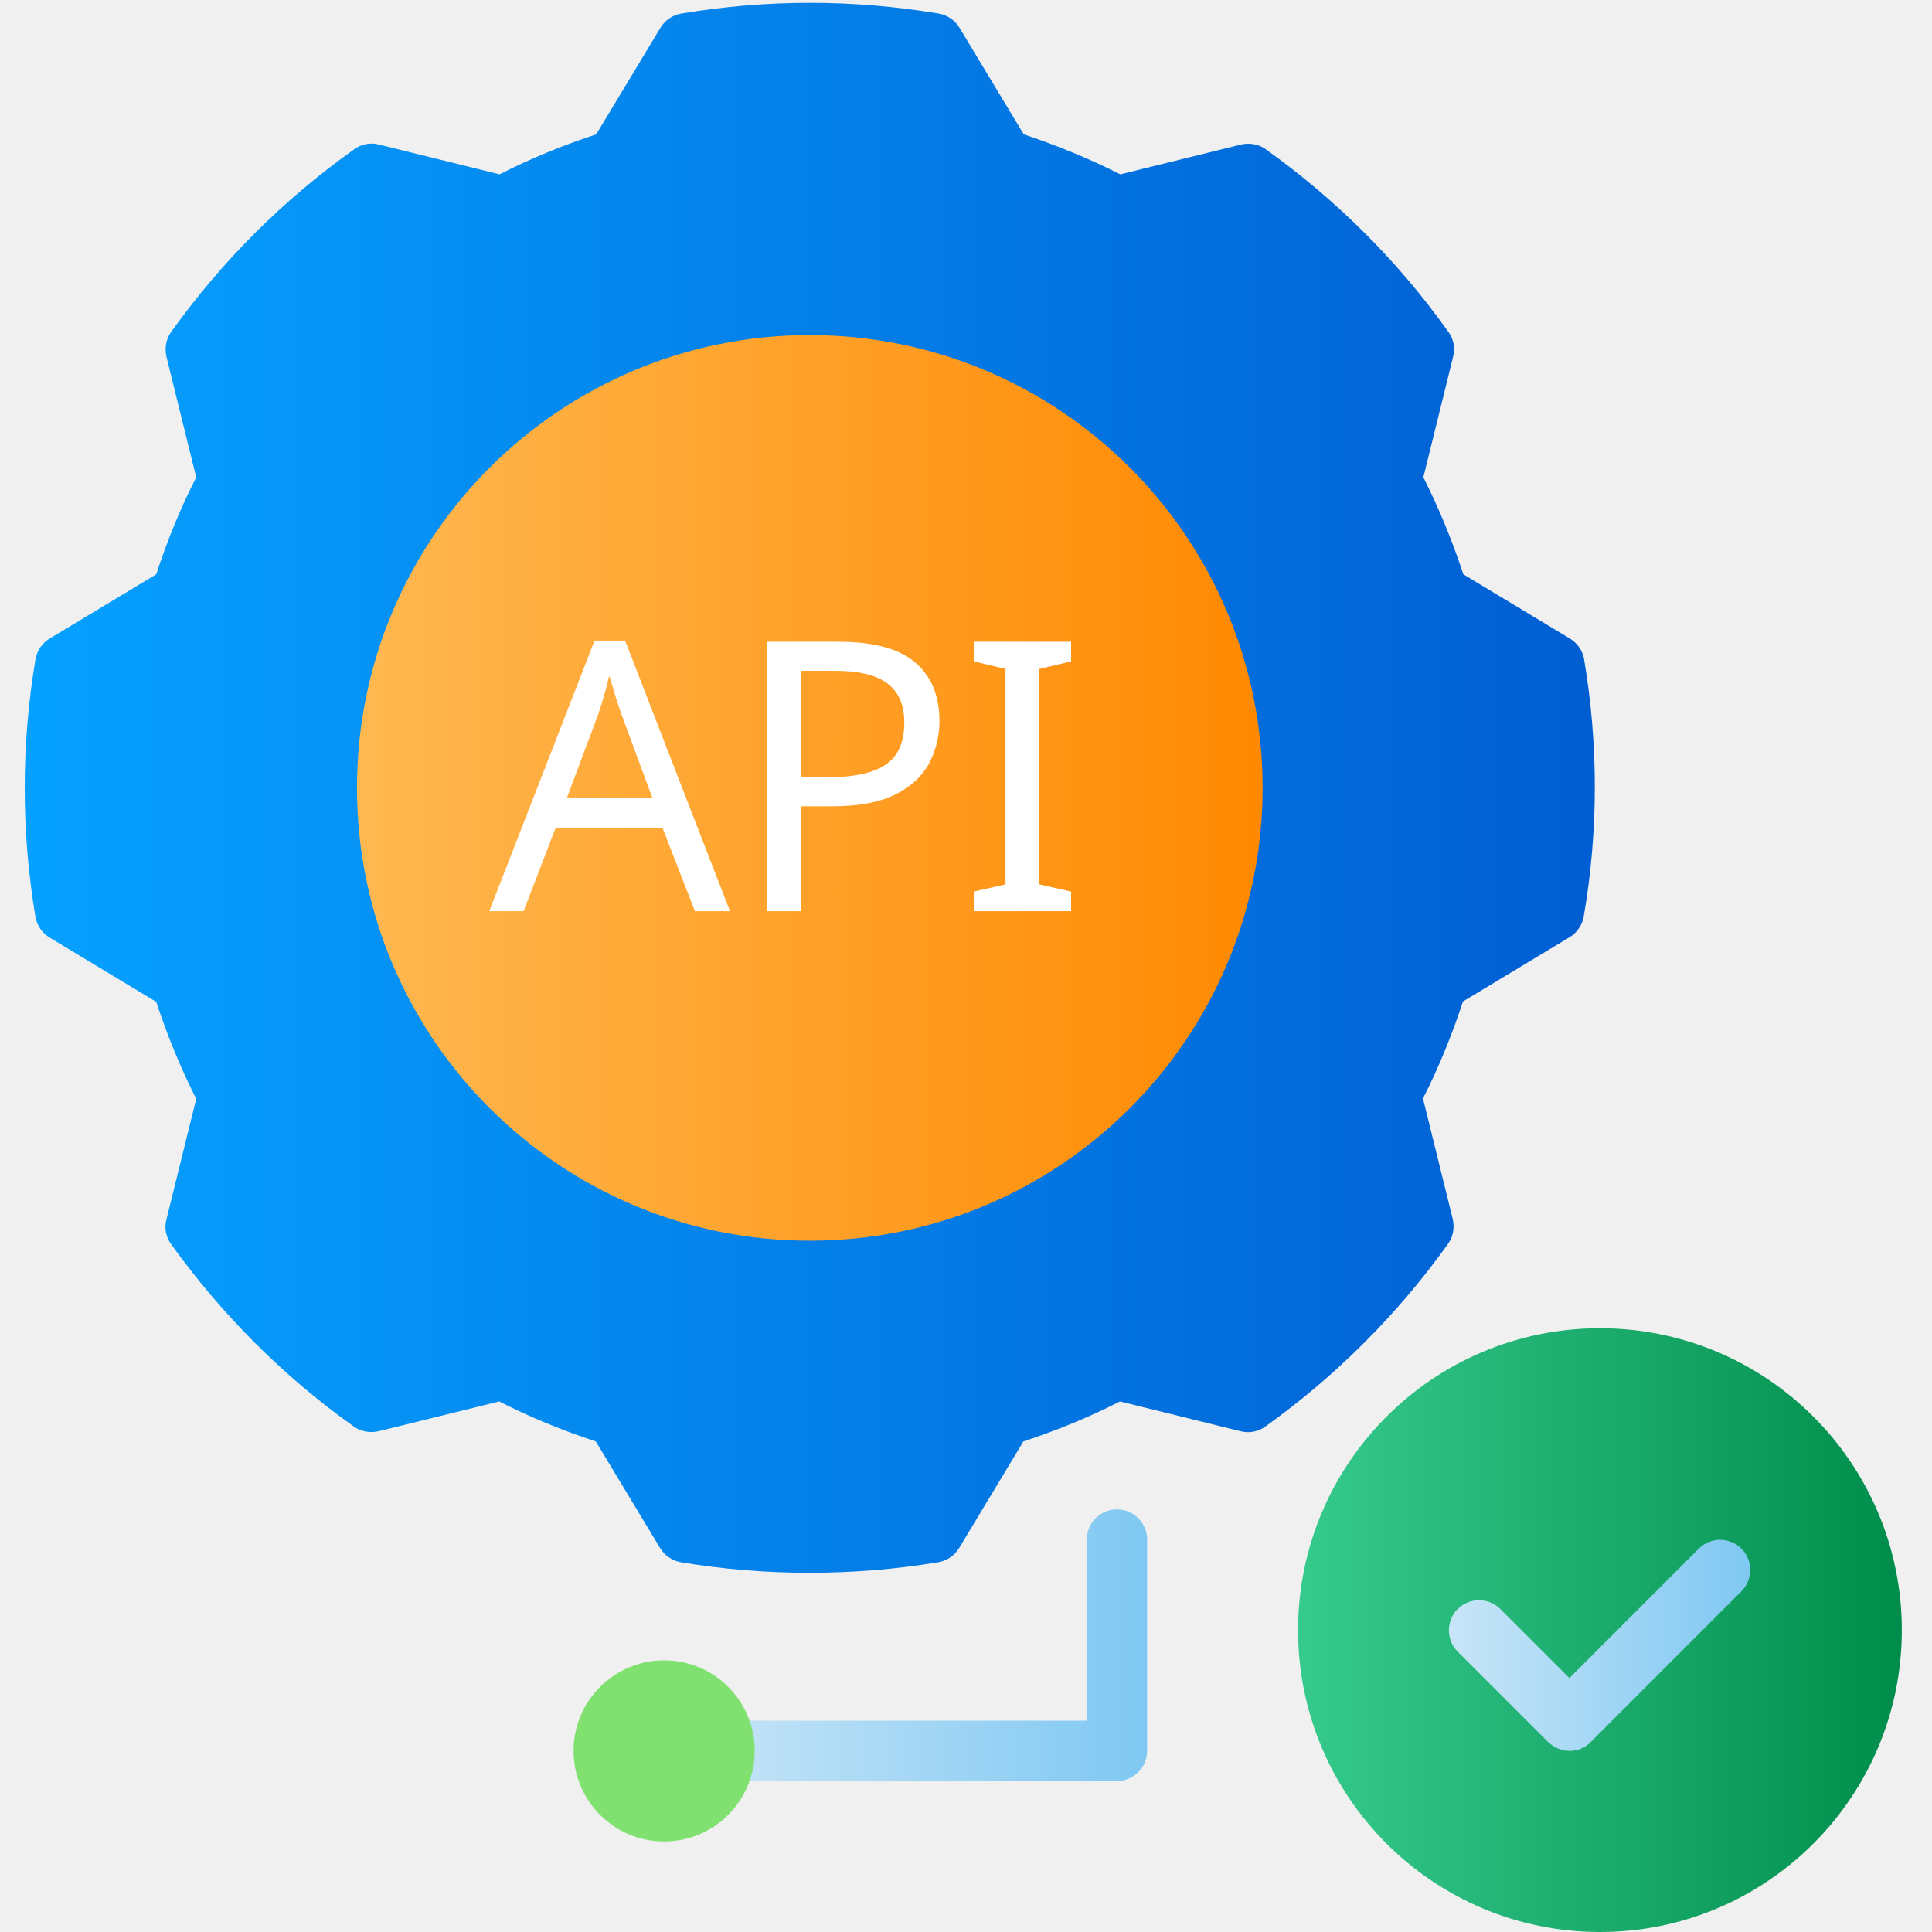
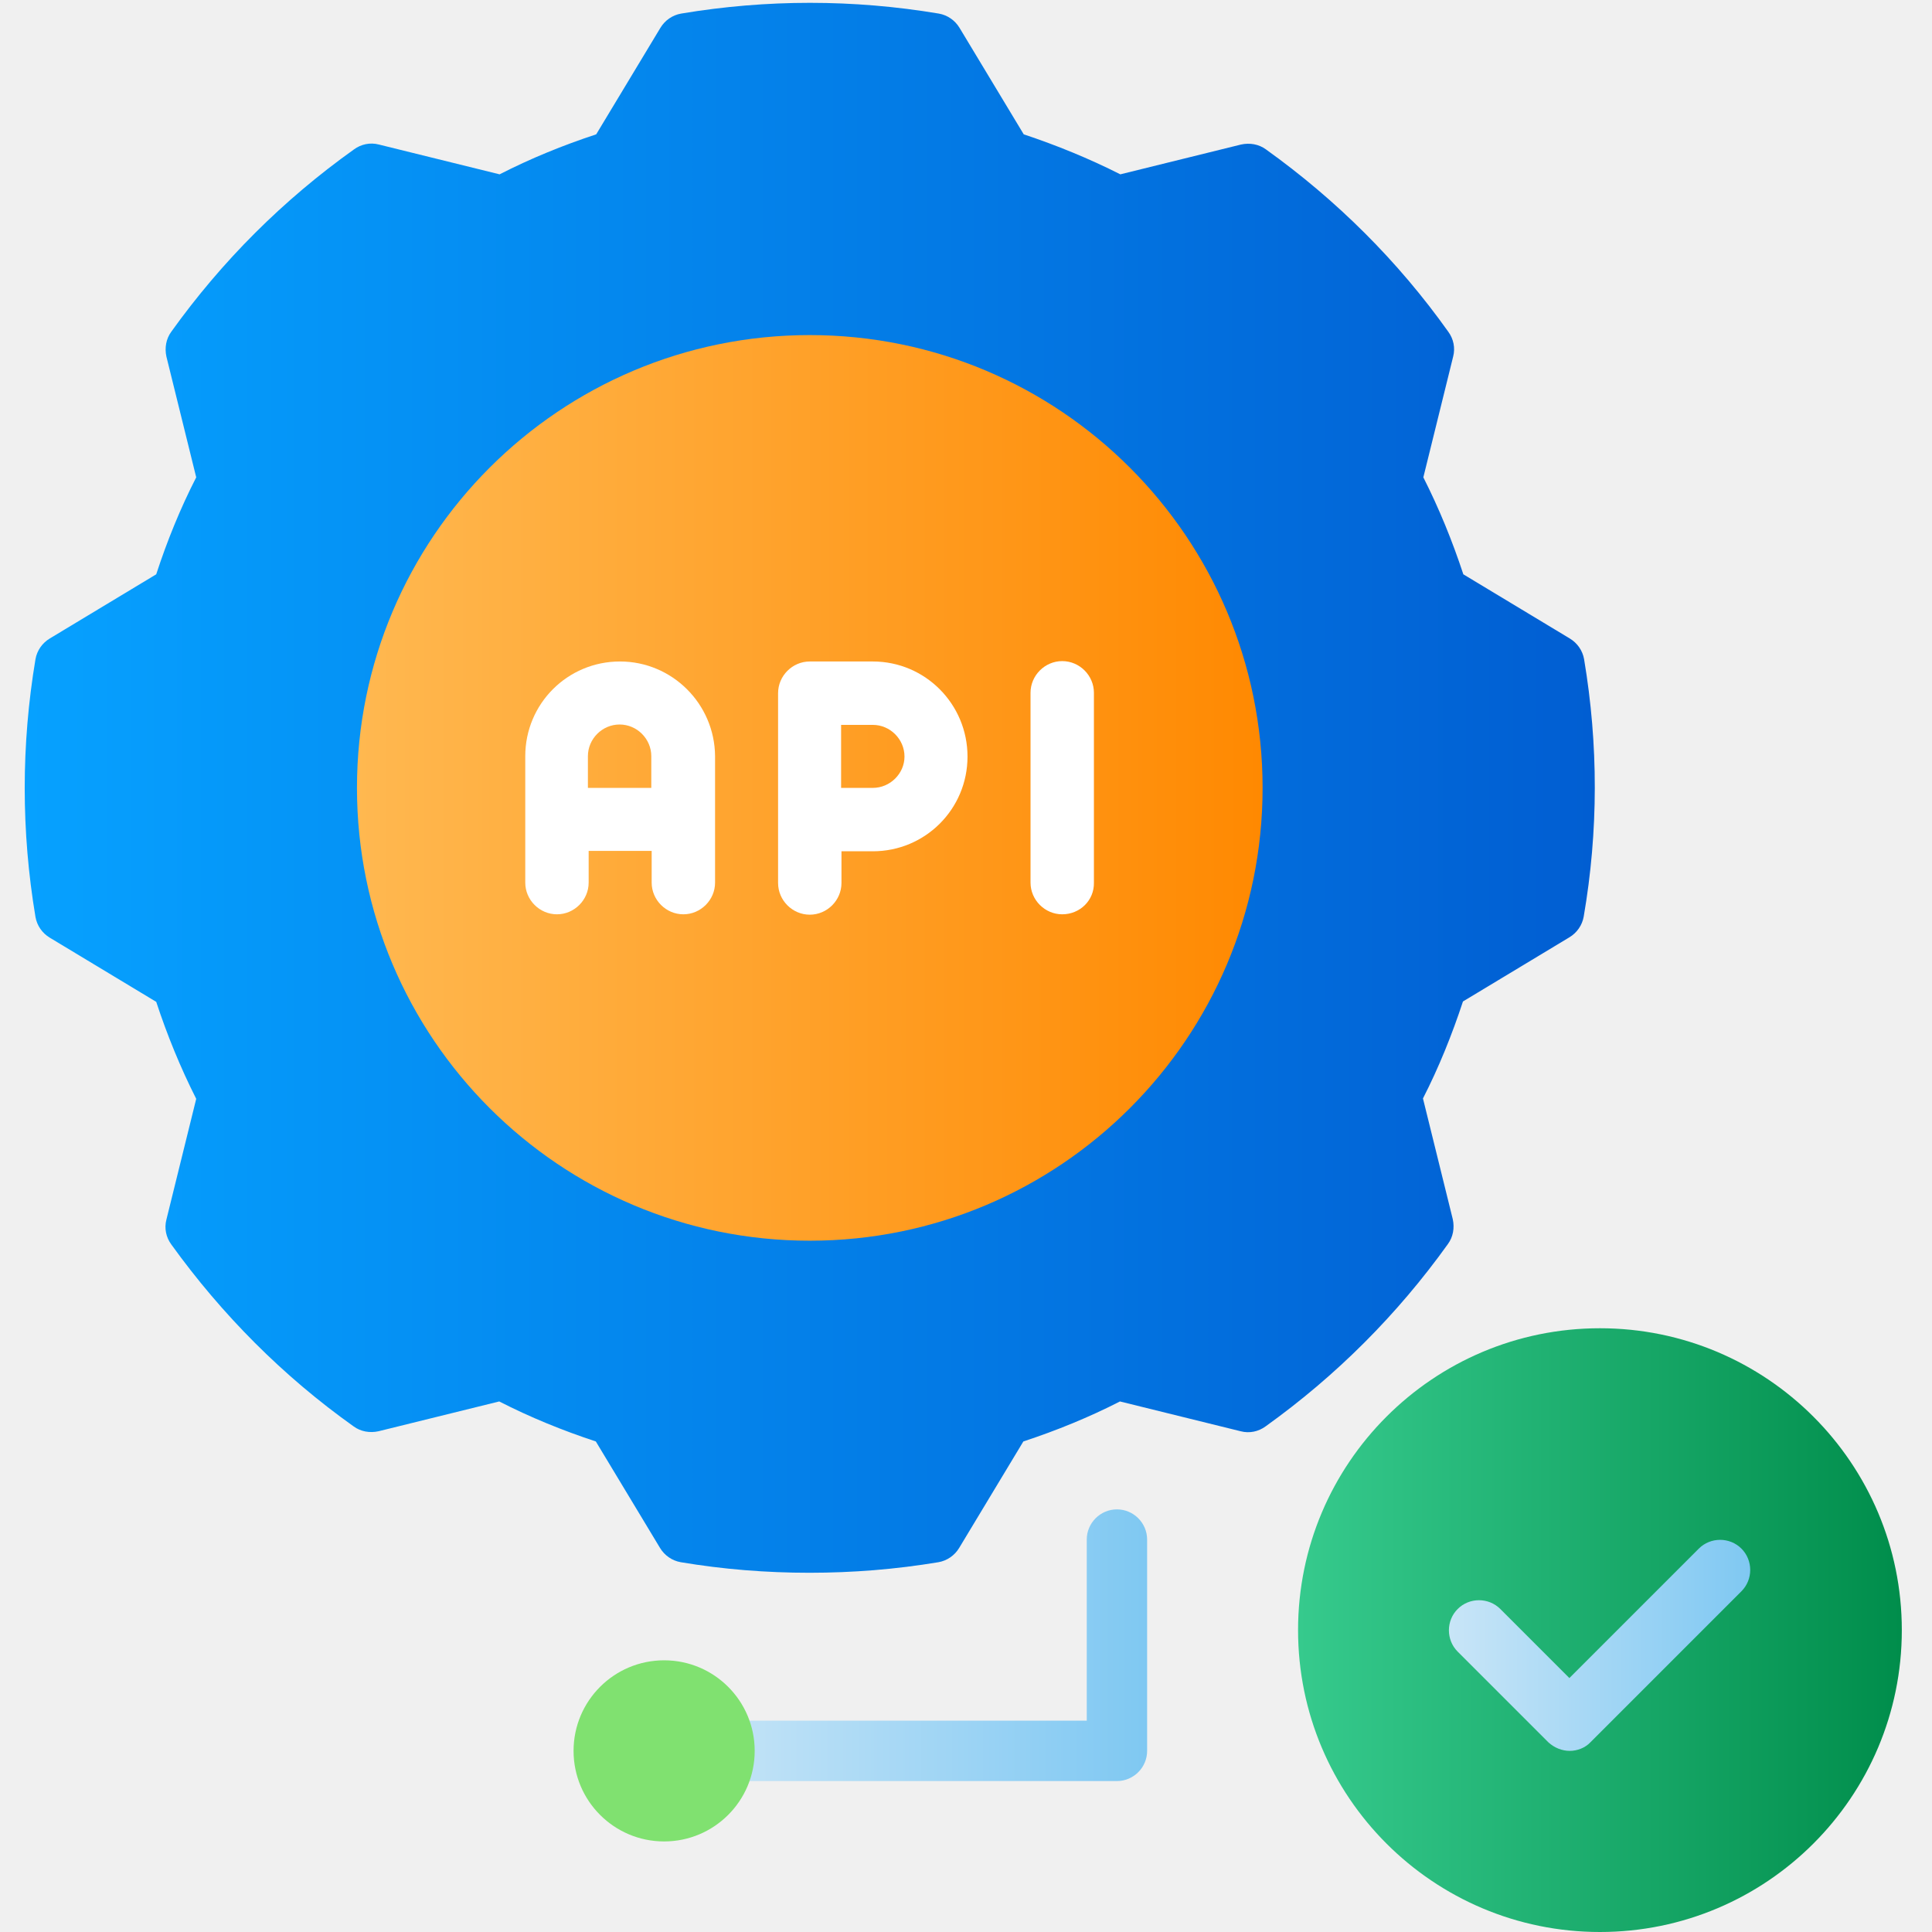
<svg xmlns="http://www.w3.org/2000/svg" version="1.1" id="_34_Time_management" x="0px" y="0px" viewBox="0 0 512 512" style="enable-background:new 0 0 512 512;" xml:space="preserve">
  <style type="text/css">
	.st0{fill:url(#SVGID_1_);}
- 	.st1{fill:url(#SVGID_00000042696691351384756360000000666892465392120460_);}
- 	.st2{fill:url(#SVGID_00000111872425770963323080000000030163123940086400_);}
- 	.st3{fill:url(#SVGID_00000058586854313667495890000015685775910203201181_);}
+ 	.st1{fill:url(#SVGID_00000029768047099582007360000016754034466097229993_);}
+ 	.st2{fill:url(#SVGID_00000093865164032603846780000000668308827582608519_);}
+ 	.st3{fill:url(#SVGID_00000070831352739715384940000011883887298895261104_);}
	.st4{fill:#80E170;}
- 	.st5{fill:url(#SVGID_00000172435418689223746260000003719206491594621081_);}
+ 	.st5{fill:url(#SVGID_00000086658289111193393200000014098425810302766220_);}
	.st6{fill:#FFFFFF;}
- 	.st7{font-family:'ArialRoundedMTBold';}
- 	.st8{font-size:100px;}
</style>
-   <linearGradient id="SVGID_1_" gradientUnits="userSpaceOnUse" x1="-670.297" y1="718.022" x2="-618.298" y2="718.022" gradientTransform="matrix(8 0 0 -8 5369 5953)">
+   <linearGradient id="SVGID_1_" gradientUnits="userSpaceOnUse" x1="-1341.431" y1="91.847" x2="-1289.42" y2="91.847" gradientTransform="matrix(8 0 0 8 10738 -526)">
    <stop offset="0" style="stop-color:#06A1FF" />
    <stop offset="1" style="stop-color:#015ED2" />
  </linearGradient>
  <path class="st0" d="M419.8,174.7c-0.4-2.3-1.8-4.3-3.8-5.5l-28.2-17c-2.9-8.8-6.4-17.4-10.6-25.7l7.9-32c0.6-2.3,0.1-4.7-1.3-6.6  c-13.3-18.7-29.6-34.9-48.3-48.3c-1.9-1.4-4.3-1.8-6.6-1.3l-32,7.9c-8.3-4.2-16.9-7.7-25.6-10.6l-17-28.2c-1.2-2-3.2-3.4-5.5-3.8  c-22.7-3.8-45.6-3.8-68.3,0c-2.3,0.4-4.3,1.8-5.5,3.8l-17,28.2c-8.8,2.9-17.4,6.4-25.6,10.6l-32-7.9c-2.3-0.6-4.7-0.1-6.6,1.3  C75,53,58.8,69.2,45.4,87.9c-1.4,1.9-1.8,4.3-1.3,6.6l7.9,32c-4.2,8.2-7.7,16.8-10.6,25.7l-28.2,17c-2,1.2-3.4,3.2-3.8,5.5  c-3.8,22.7-3.8,45.6,0,68.3c0.4,2.3,1.8,4.3,3.8,5.5l28.2,17c2.9,8.8,6.4,17.4,10.6,25.7l-7.9,32c-0.6,2.3-0.1,4.7,1.3,6.6  C58.8,348.4,75,364.7,93.7,378c1.9,1.4,4.3,1.8,6.6,1.3l32-7.9c8.2,4.2,16.8,7.7,25.6,10.6l17,28.2c1.2,2,3.2,3.4,5.5,3.8  c11.3,1.9,22.7,2.8,34.1,2.8s22.8-0.9,34.2-2.8c2.3-0.4,4.3-1.8,5.5-3.8l17-28.2c8.8-2.9,17.4-6.4,25.6-10.6l32,7.9  c2.3,0.6,4.7,0.1,6.6-1.3c18.7-13.4,34.9-29.6,48.3-48.3c1.4-1.9,1.8-4.3,1.3-6.6l-7.9-32c4.2-8.2,7.7-16.9,10.6-25.7l28.2-17  c2-1.2,3.4-3.2,3.8-5.5C423.6,220.3,423.6,197.3,419.8,174.7L419.8,174.7z M302.6,208.8c0,48.5-39.5,88-88,88s-88-39.5-88-88  s39.5-88,88-88S302.6,160.3,302.6,208.8z" />
-   <linearGradient id="SVGID_00000141455832531255842570000001585700685494860186_" gradientUnits="userSpaceOnUse" x1="-628.125" y1="690.124" x2="-608.125" y2="690.124" gradientTransform="matrix(8 0 0 -8 5369 5953)">
+   <linearGradient id="SVGID_00000042000784336312167870000018416587600969508232_" gradientUnits="userSpaceOnUse" x1="-1299.25" y1="119.75" x2="-1279.25" y2="119.75" gradientTransform="matrix(8 0 0 8 10738 -526)">
    <stop offset="0" style="stop-color:#36CA8D" />
    <stop offset="1" style="stop-color:#008D4B" />
  </linearGradient>
-   <circle style="fill:url(#SVGID_00000141455832531255842570000001585700685494860186_);" cx="424" cy="432" r="80" />
-   <linearGradient id="SVGID_00000111886602950768359920000003346760248372767639_" gradientUnits="userSpaceOnUse" x1="-623.125" y1="689.624" x2="-613.125" y2="689.624" gradientTransform="matrix(8 0 0 -8 5369 5953)">
+   <circle style="fill:url(#SVGID_00000042000784336312167870000018416587600969508232_);" cx="424" cy="432" r="80" />
+   <linearGradient id="SVGID_00000054977368099212538400000010684951557634654141_" gradientUnits="userSpaceOnUse" x1="-1294.253" y1="120.255" x2="-1284.253" y2="120.255" gradientTransform="matrix(8 0 0 8 10738 -526)">
    <stop offset="0" style="stop-color:#C8E5F7" />
    <stop offset="1" style="stop-color:#7FC8F2" />
  </linearGradient>
-   <path style="fill:url(#SVGID_00000111886602950768359920000003346760248372767639_);" d="M416,464c-2,0-4.1-0.8-5.7-2.3l-24-24  c-3.1-3.1-3.1-8.2,0-11.3s8.2-3.1,11.3,0l18.3,18.3l34.3-34.3c3.1-3.1,8.2-3.1,11.3,0s3.1,8.2,0,11.3l-40,40  C420.1,463.2,418,464,416,464z" />
-   <linearGradient id="SVGID_00000091703549242054436960000000235855623356216453_" gradientUnits="userSpaceOnUse" x1="-648.125" y1="689.624" x2="-633.125" y2="689.624" gradientTransform="matrix(8 0 0 -8 5369 5953)">
+   <path style="fill:url(#SVGID_00000054977368099212538400000010684951557634654141_);" d="M416,464c-2,0-4.1-0.8-5.7-2.3l-24-24  c-3.1-3.1-3.1-8.2,0-11.3s8.2-3.1,11.3,0l18.3,18.3l34.3-34.3c3.1-3.1,8.2-3.1,11.3,0s3.1,8.2,0,11.3l-40,40  C420.1,463.2,418,464,416,464z" />
+   <linearGradient id="SVGID_00000168827870993884849140000001497275990395502228_" gradientUnits="userSpaceOnUse" x1="-1319.25" y1="120.25" x2="-1304.25" y2="120.25" gradientTransform="matrix(8 0 0 8 10738 -526)">
    <stop offset="0" style="stop-color:#C8E5F7" />
    <stop offset="1" style="stop-color:#7FC8F2" />
  </linearGradient>
-   <path style="fill:url(#SVGID_00000091703549242054436960000000235855623356216453_);" d="M296,472H192c-4.4,0-8-3.6-8-8s3.6-8,8-8  h96v-48c0-4.4,3.6-8,8-8s8,3.6,8,8v56C304,468.4,300.4,472,296,472z" />
+   <path style="fill:url(#SVGID_00000168827870993884849140000001497275990395502228_);" d="M296,472H192c-4.4,0-8-3.6-8-8s3.6-8,8-8  h96v-48c0-4.4,3.6-8,8-8s8,3.6,8,8v56C304,468.4,300.4,472,296,472z" />
  <circle class="st4" cx="176" cy="464" r="24" />
+   <linearGradient id="SVGID_00000138558666212195766960000006853658893201679245_" gradientUnits="userSpaceOnUse" x1="-1330.431" y1="91.85" x2="-1300.431" y2="91.85" gradientTransform="matrix(8 0 0 8 10738 -526)">
+     <stop offset="0" style="stop-color:#FFB850" />
+     <stop offset="1" style="stop-color:#FF8901" />
+   </linearGradient>
+   <circle style="fill:url(#SVGID_00000138558666212195766960000006853658893201679245_);" cx="214.6" cy="208.8" r="120" />
  <g>
-     <linearGradient id="SVGID_00000077291927605555379910000008337950448461544324_" gradientUnits="userSpaceOnUse" x1="-659.298" y1="718.022" x2="-629.298" y2="718.022" gradientTransform="matrix(8 0 0 -8 5369 5953)">
-       <stop offset="0" style="stop-color:#FFB850" />
-       <stop offset="1" style="stop-color:#FF8901" />
-     </linearGradient>
-     <circle style="fill:url(#SVGID_00000077291927605555379910000008337950448461544324_);" cx="214.6" cy="208.8" r="120" />
-     <text transform="matrix(1 0 0 1 129.6584 241.4749)" class="st6 st7 st8">API</text>
+     <path class="st6" d="M231.3,175.3h-16.7c-4.6,0-8.4,3.8-8.4,8.4V234c0,4.6,3.8,8.4,8.4,8.4s8.4-3.8,8.4-8.4v-8.4h8.3   c13.9,0,25.1-11.2,25.1-25.1S245.2,175.3,231.3,175.3z M231.3,208.8h-8.4v-16.7h8.4c4.6,0,8.4,3.8,8.4,8.4   C239.7,205,235.9,208.8,231.3,208.8z" />
+     <path class="st6" d="M164.3,175.3c-13.9,0-25.1,11.2-25.1,25.1v33.5c0,4.6,3.8,8.4,8.4,8.4s8.4-3.8,8.4-8.4v-8.4h16.7v8.4   c0,4.6,3.8,8.4,8.4,8.4s8.4-3.8,8.4-8.4v-33.5C189.4,186.5,178.1,175.3,164.3,175.3z M155.8,208.8v-8.4c0-4.6,3.8-8.4,8.4-8.4   s8.4,3.8,8.4,8.4v8.4H155.8z" />
+     <path class="st6" d="M281.5,242.3c-4.6,0-8.4-3.8-8.4-8.4v-50.3c0-4.6,3.8-8.4,8.4-8.4c4.6,0,8.4,3.8,8.4,8.4v50.3   C290,238.6,286.2,242.3,281.5,242.3z" />
  </g>
</svg>
